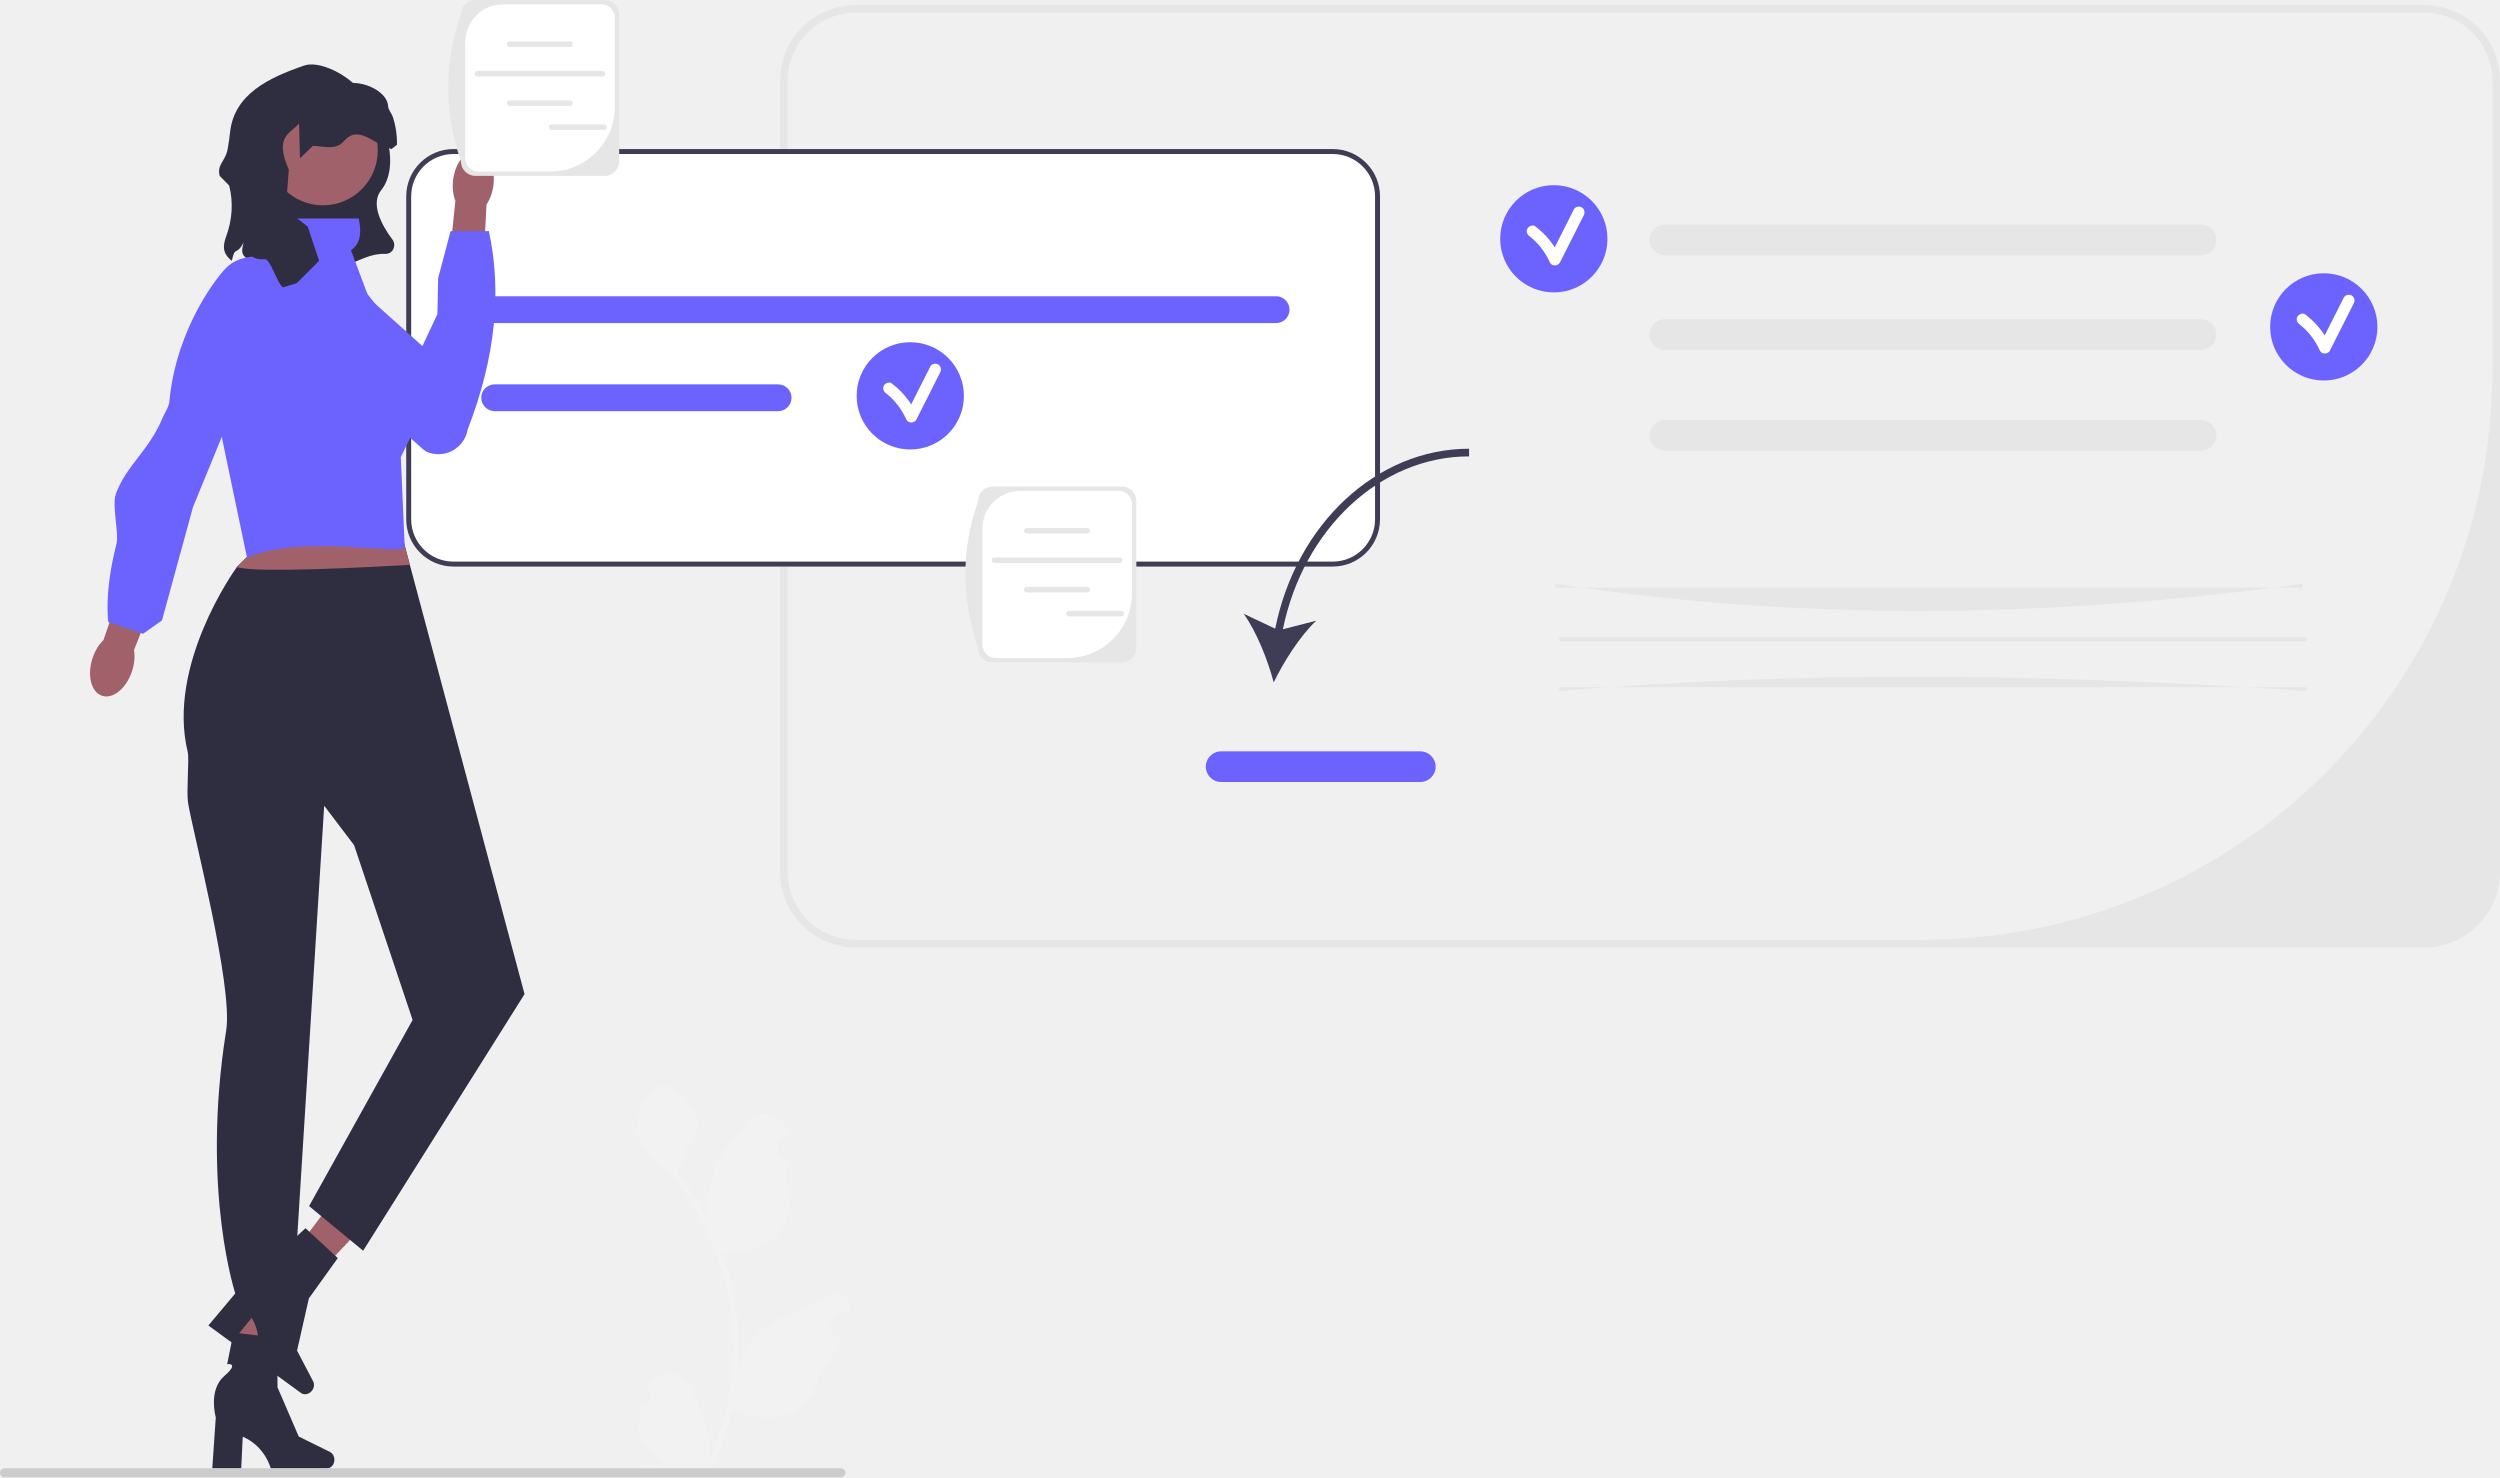
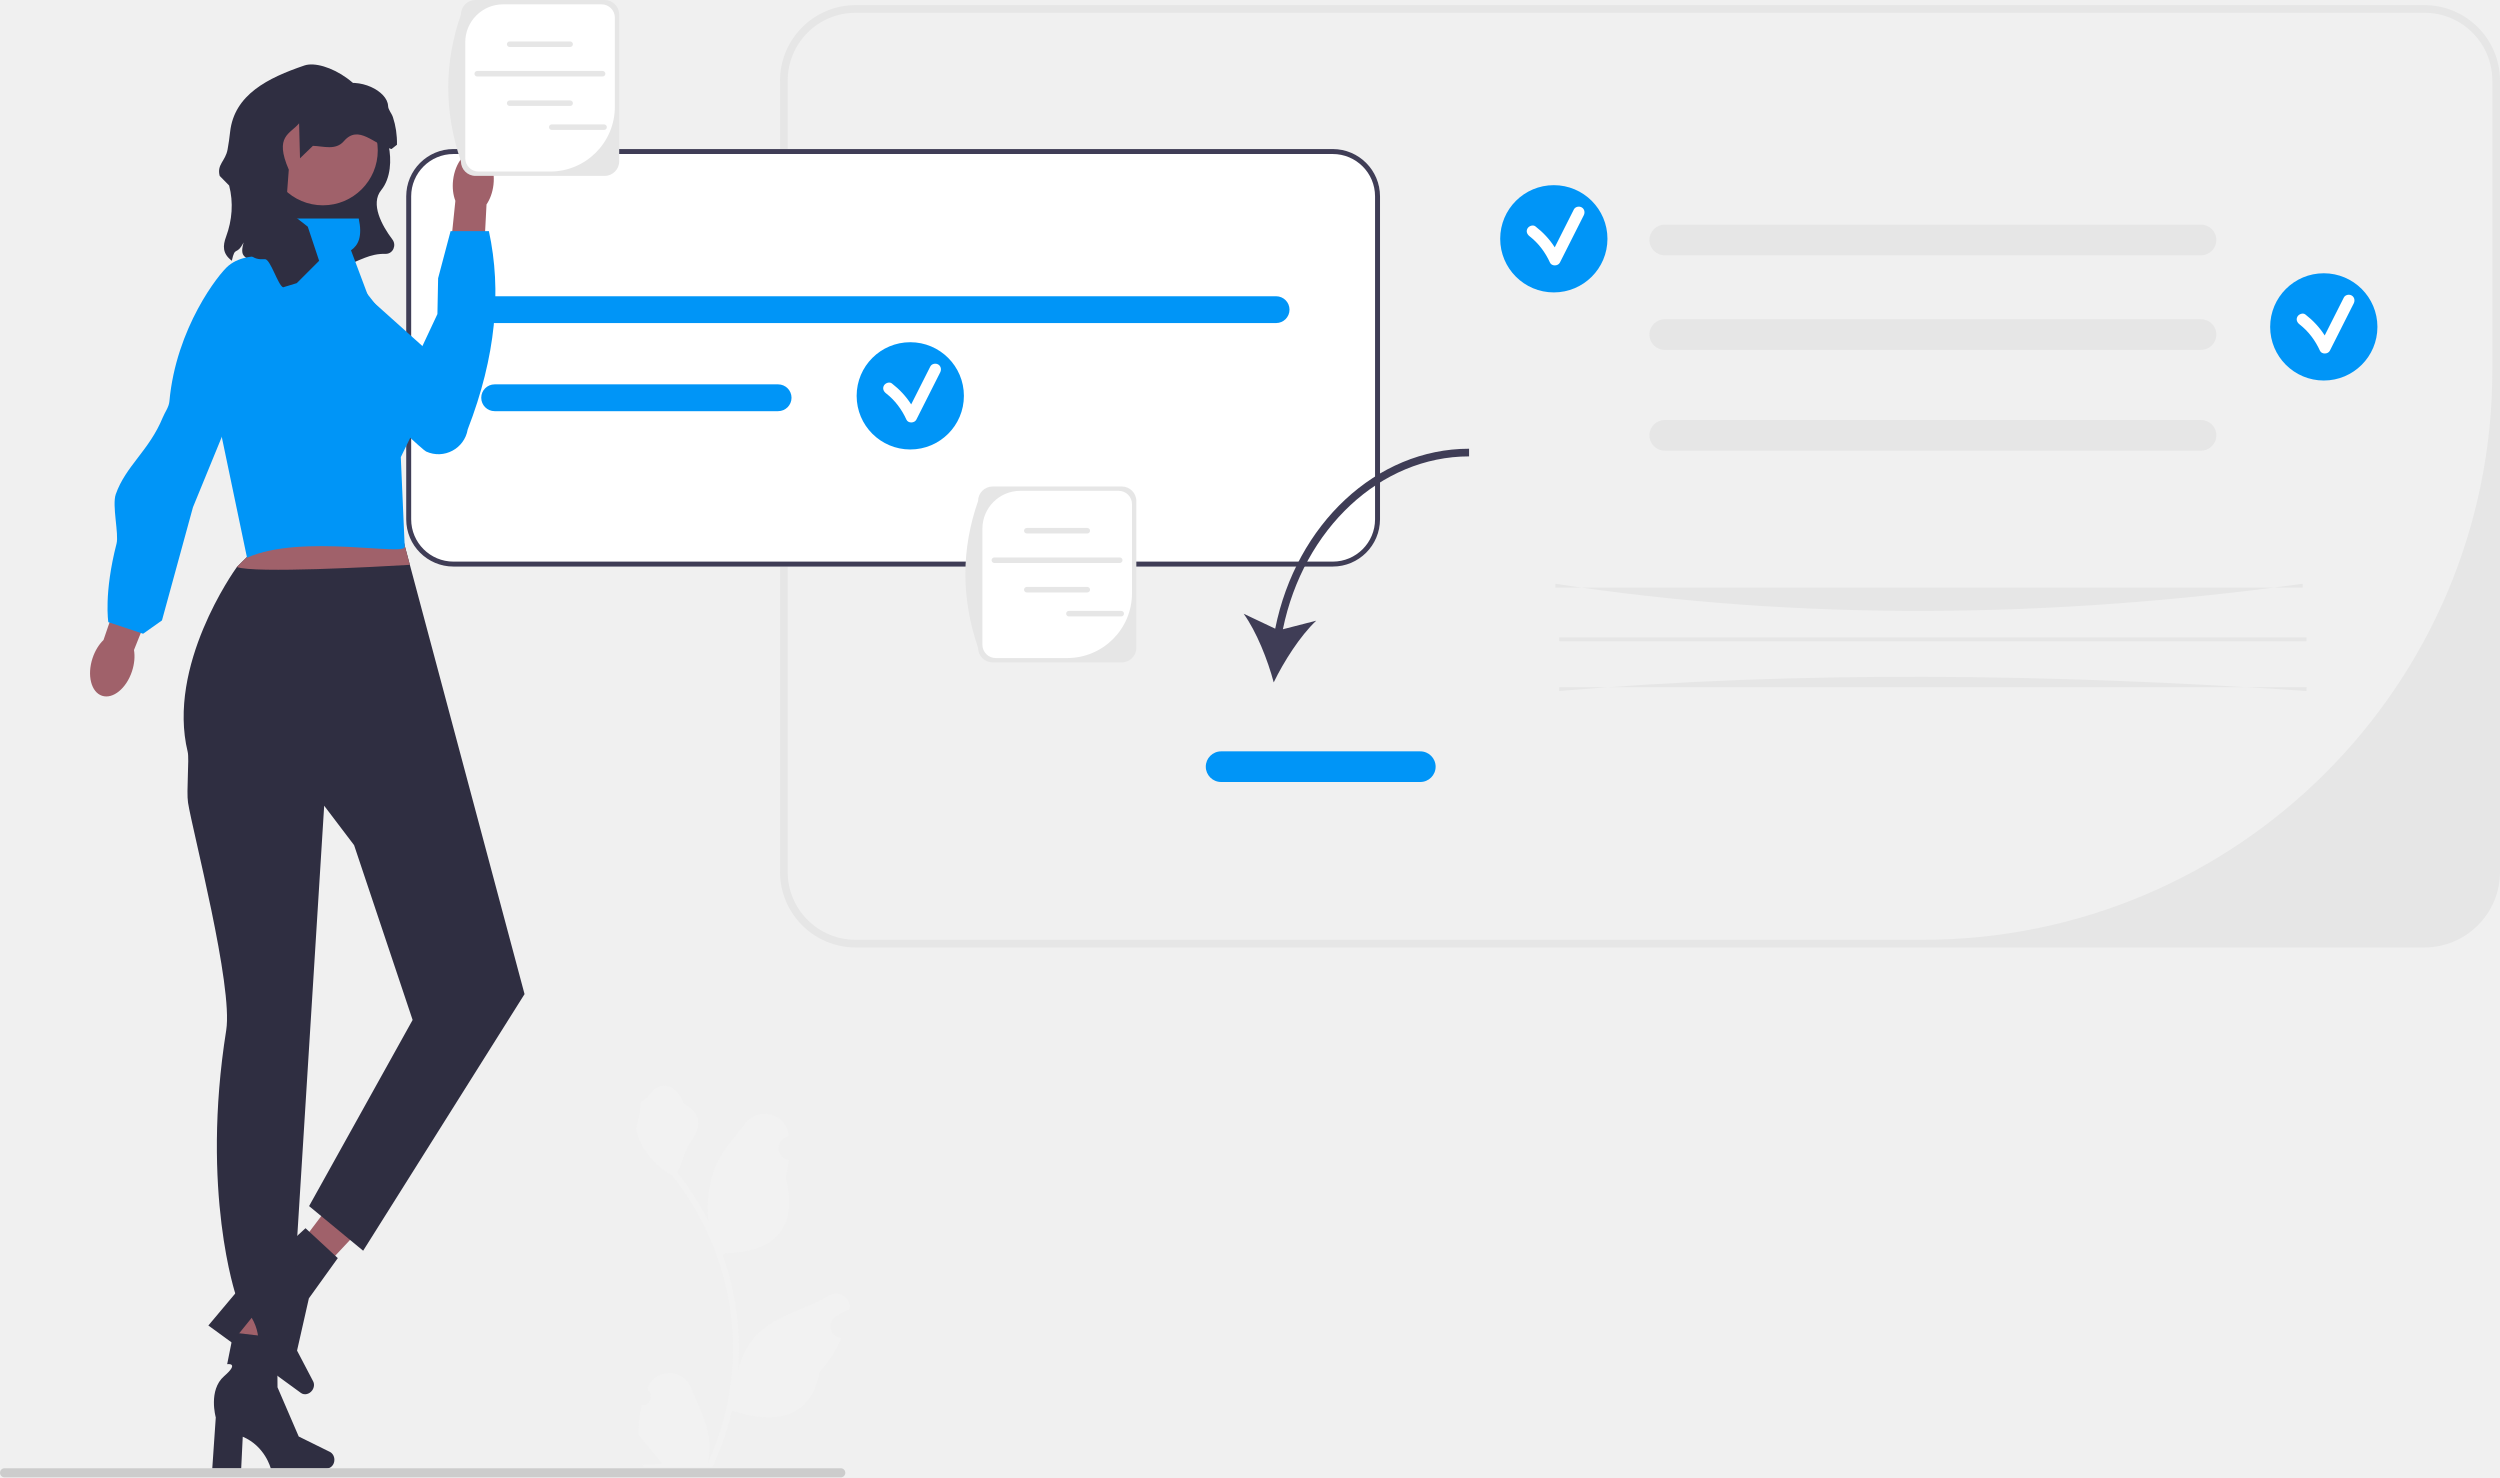
<svg xmlns="http://www.w3.org/2000/svg" width="652.628" height="385.666" viewBox="0 0 652.628 385.666">
  <path d="M203.628,227.612V21.061c0-10.876,8.849-19.724,19.725-19.724h409.551c10.876,0,19.725,8.848,19.725,19.724V227.612c0,10.876-8.849,19.725-19.725,19.725H223.353c-10.876,0-19.725-8.849-19.725-19.725ZM650.628,21.061c0-9.789-7.935-17.724-17.724-17.724H223.353c-9.789,0-17.725,7.936-17.725,17.725V227.612c0,9.789,7.936,17.725,17.725,17.725H501.923c82.127,0,148.705-66.577,148.705-148.705V21.061h-0Z" fill="#e6e6e6" />
  <g>
    <path d="M347.915,38.907H118.381c-6.806,0-12.34,5.534-12.34,12.34v84.319c0,6.806,5.534,12.34,12.34,12.34h229.534c6.806,0,12.34-5.534,12.34-12.34V51.248c0-6.806-5.534-12.34-12.34-12.34Z" fill="#fff" />
    <path d="M347.915,38.907H118.381c-6.806,0-12.34,5.534-12.34,12.34v84.319c0,6.806,5.534,12.34,12.34,12.34h229.534c6.806,0,12.34-5.534,12.34-12.34V51.248c0-6.806-5.534-12.34-12.34-12.34Zm11.043,96.66c0,6.092-4.95,11.043-11.043,11.043H118.381c-6.092,0-11.043-4.95-11.043-11.043V51.248c0-6.092,4.95-11.043,11.043-11.043h229.534c6.092,0,11.043,4.95,11.043,11.043v84.319Z" fill="#3f3d56" />
  </g>
-   <path d="M129.128,77.336h204c1.933,0,3.5,1.567,3.5,3.5h0c0,1.933-1.567,3.5-3.5,3.5H129.128c-1.933,0-3.5-1.567-3.5-3.5h0c0-1.933,1.567-3.5,3.5-3.5Z" fill="#6c63ff" />
-   <path d="M129.128,100.336h74c1.933,0,3.5,1.567,3.5,3.5h0c0,1.933-1.567,3.5-3.5,3.5h-74c-1.933,0-3.5-1.567-3.5-3.5h0c0-1.933,1.567-3.5,3.5-3.5Z" fill="#6c63ff" />
+   <path d="M129.128,77.336h204c1.933,0,3.5,1.567,3.5,3.5h0c0,1.933-1.567,3.5-3.5,3.5H129.128c-1.933,0-3.5-1.567-3.5-3.5h0c0-1.933,1.567-3.5,3.5-3.5Z" fill="#0095f7" />
+   <path d="M129.128,100.336h74c1.933,0,3.5,1.567,3.5,3.5h0c0,1.933-1.567,3.5-3.5,3.5h-74c-1.933,0-3.5-1.567-3.5-3.5h0c0-1.933,1.567-3.5,3.5-3.5Z" fill="#0095f7" />
  <path d="M574.581,66.644h-140c-2.206,0-4-1.794-4-4s1.794-4,4-4h140c2.206,0,4,1.794,4,4s-1.794,4-4,4Z" fill="#e6e6e6" />
  <path d="M601.122,153.392h-195.081v-1c64.233,9.851,129.325,9.04,195.081,0v1Z" fill="#e6e6e6" />
  <path d="M574.581,117.644h-140c-2.206,0-4-1.794-4-4s1.794-4,4-4h140c2.206,0,4,1.794,4,4s-1.794,4-4,4Z" fill="#e6e6e6" />
  <rect x="407.041" y="166.392" width="195.081" height="1" fill="#e6e6e6" />
  <path d="M574.581,91.336h-140c-2.206,0-4-1.794-4-4s1.794-4,4-4h140c2.206,0,4,1.794,4,4s-1.794,4-4,4Z" fill="#e6e6e6" />
  <path d="M602.122,180.392c-67.337-4.58-132.732-5.31-195.081,0v-1h195.081v1Z" fill="#e6e6e6" />
  <g>
    <path d="M332.893,164.118l-8.23-3.899c3.376,4.711,6.284,12.068,7.841,17.922,2.637-5.453,6.887-12.126,11.094-16.112l-8.698,2.238c5.36-26.268,25.519-45.126,48.604-45.126v-2c-24.113,0-45.139,19.648-50.611,46.976Z" fill="#3f3d56" />
-     <path d="M370.772,204.142h-52c-2.206,0-4-1.794-4-4s1.794-4,4-4h52c2.206,0,4,1.794,4,4s-1.794,4-4,4Z" fill="#6c63ff" />
+     <path d="M370.772,204.142h-52c-2.206,0-4-1.794-4-4s1.794-4,4-4h52c2.206,0,4,1.794,4,4s-1.794,4-4,4Z" fill="#0095f7" />
  </g>
  <g>
-     <circle cx="237.628" cy="103.336" r="14" fill="#6c63ff" />
+     <circle cx="237.628" cy="103.336" r="14" fill="#0095f7" />
    <path d="M244.91,95.139c-.667-.39-1.686-.188-2.052,.538-1.664,3.297-3.328,6.593-4.992,9.89-1.342-2.103-3.06-3.939-5.052-5.478-.642-.496-1.68-.098-2.052,.538-.453,.775-.105,1.555,.538,2.052,2.323,1.795,4.115,4.207,5.321,6.869,.459,1.012,2.112,.948,2.59,0,2.079-4.119,4.158-8.238,6.237-12.357,.365-.723,.191-1.626-.538-2.052v-0Z" fill="#fff" />
  </g>
  <g>
-     <circle cx="405.628" cy="62.336" r="14" fill="#6c63ff" />
+     <circle cx="405.628" cy="62.336" r="14" fill="#0095f7" />
    <path d="M412.91,54.139c-.667-.39-1.686-.188-2.052,.538-1.664,3.297-3.328,6.593-4.992,9.89-1.342-2.103-3.06-3.939-5.052-5.478-.642-.496-1.68-.098-2.052,.538-.453,.775-.105,1.555,.538,2.052,2.323,1.795,4.115,4.207,5.321,6.869,.459,1.012,2.112,.948,2.59,0,2.079-4.119,4.158-8.238,6.237-12.357,.365-.723,.191-1.626-.538-2.052v-0Z" fill="#fff" />
  </g>
  <g>
-     <circle cx="606.628" cy="85.336" r="14" fill="#6c63ff" />
+     <circle cx="606.628" cy="85.336" r="14" fill="#0095f7" />
    <path d="M613.91,77.139c-.667-.39-1.686-.188-2.052,.538-1.664,3.297-3.328,6.593-4.992,9.89-1.342-2.103-3.06-3.939-5.052-5.478-.642-.496-1.68-.098-2.052,.538-.453,.775-.105,1.555,.538,2.052,2.323,1.795,4.115,4.207,5.321,6.869,.459,1.012,2.112,.948,2.59,0,2.079-4.119,4.158-8.238,6.237-12.357,.365-.723,.191-1.626-.538-2.052v-0Z" fill="#fff" />
  </g>
  <g>
    <path d="M292.844,172.917h-33.721c-2.094,0-3.797-1.703-3.797-3.797-4.459-13.032-4.37-25.801,0-38.323,0-2.094,1.703-3.797,3.797-3.797h33.721c2.094,0,3.797,1.703,3.797,3.797v38.323c0,2.094-1.703,3.797-3.797,3.797h-0Z" fill="#e6e6e6" />
    <path d="M266.348,128.131c-5.463,0-9.891,4.428-9.891,9.891v30.285c0,1.921,1.558,3.479,3.479,3.479h18.648c9.348,0,16.926-7.578,16.926-16.926v-23.25c0-1.921-1.558-3.479-3.479-3.479h-25.683Z" fill="#fff" />
    <g>
      <path d="M283.837,139.268h-15.788c-.398,0-.722-.324-.722-.722s.324-.722,.722-.722h15.788c.398,0,.722,.324,.722,.722s-.324,.722-.722,.722Z" fill="#e6e6e6" />
      <path d="M283.837,154.661h-15.788c-.398,0-.722-.324-.722-.722s.324-.722,.722-.722h15.788c.398,0,.722,.324,.722,.722s-.324,.722-.722,.722Z" fill="#e6e6e6" />
      <path d="M292.309,146.969h-32.732c-.398,0-.722-.324-.722-.722s.324-.722,.722-.722h32.732c.398,0,.722,.324,.722,.722s-.324,.722-.722,.722Z" fill="#e6e6e6" />
    </g>
    <path d="M292.695,160.919h-13.658c-.398,0-.722-.324-.722-.722s.324-.722,.722-.722h13.658c.398,0,.722,.324,.722,.722s-.324,.722-.722,.722Z" fill="#e6e6e6" />
  </g>
  <path d="M60.517,68.071c.888-4.096,1.149-1.079,3.081-4.794-1.326,4.801,1.121,3.229,4.371,6.994,22.843,3.582,24.283-4.242,32.736-4.002l.043-0c1.86-.03,2.816-2.258,1.694-3.742-2.769-3.665-5.821-9.321-2.933-12.882,5.118-6.308,.608-19.244-1.598-16.447,0-10.787-13.284-17.861-18.437-16.108-9.522,3.239-18.339,7.606-19.407,17.38-.167,1.526-.382,3.043-.657,4.554-.557,3.067-2.85,3.882-2.061,6.894l2.468,2.51c1.158,4.421,.792,9.062-.794,13.348-.877,2.369-.999,4.4,1.493,6.296Z" fill="#2f2e41" />
  <circle id="b" cx="84.298" cy="39.278" r="14.319" fill="#a0616a" />
  <g>
    <polygon points="61.993 365.697 69.367 365.871 73.477 332.743 62.596 332.486 61.993 365.697" fill="#a0616a" />
    <path d="M87.292,381.081h0c0,1.246-.884,2.256-1.974,2.256h-14.636s-1.44-5.79-7.313-8.281l-.405,8.281h-7.55l.915-13.316s-2.02-7.124,2.175-10.766c4.195-3.642,.797-3.135,.797-3.135l1.65-8.242,11.409,1.342,.084,12.938,5.537,12.842,8.121,4.012c.723,.357,1.191,1.171,1.191,2.07l0,0h-0Z" fill="#2f2e41" />
  </g>
  <g>
    <polygon points="70.103 335.642 75.96 340.125 98.791 315.772 90.148 309.155 70.103 335.642" fill="#a0616a" />
    <path d="M81.489,362.974h0c-.734,1.007-2.043,1.302-2.924,.66l-11.829-8.62s2.246-5.528-1.033-11l-5.205,6.454-6.102-4.447,8.582-10.223s2.563-6.947,8.098-7.42c5.535-.473,2.49-2.064,2.49-2.064l6.187-5.689,8.431,7.804-7.551,10.505-3.088,13.639,4.201,8.025c.374,.714,.273,1.647-.257,2.374l0,0Z" fill="#2f2e41" />
  </g>
  <path d="M49.003,196.309c.445,1.823-.374,10.307,.084,13.225,1.164,7.422,11.801,47.887,9.966,59.422-6.723,42.266,2.575,69.38,2.575,69.38h15l8-128,7.808,10.292,15.278,45.632-27.026,48.591,14.112,11.654,42.134-66.991-29.94-112.064-1.809-6.766-40.453-1.129,2.251,3.373-5.12,5.059s-.007,.014-.034,.041c-.789,1.102-18.319,25.765-12.825,48.28v0Z" fill="#2f2e41" />
  <path d="M61.828,148.029c4.685,1.673,36.346-.054,45.165-.578l-1.809-6.766-40.453-1.129,2.251,3.373-5.12,5.059s-.007,.014-.034,.041v-0Z" fill="#a0616a" />
-   <path d="M114.189,93.843h0l-1.457,7.732-.353,1.854-7.75,15.908,1.019,23.321c.652,2.729-26.867-3.464-41.163,2.934l-11.128-53.22,11.283-24.529,8.831-4.906,1.472-5.887h18.706c.996,4.665-.084,6.964-2.02,8.287l4.686,12.497,17.875,16.01v-0Z" fill="#6c63ff" />
+   <path d="M114.189,93.843h0l-1.457,7.732-.353,1.854-7.75,15.908,1.019,23.321c.652,2.729-26.867-3.464-41.163,2.934l-11.128-53.22,11.283-24.529,8.831-4.906,1.472-5.887h18.706c.996,4.665-.084,6.964-2.02,8.287l4.686,12.497,17.875,16.01v-0Z" fill="#0095f7" />
  <g>
    <path d="M128.82,48.239h0c-.232,2.002-.896,3.786-1.814,5.131l-1.001,19.213-9.128-.744,1.998-19.41c-.587-1.519-.827-3.407-.595-5.41,.529-4.574,3.317-8.009,6.228-7.673,2.911,.337,4.842,4.317,4.313,8.891h0l-0,0h0Z" fill="#a0616a" />
-     <path d="M92.437,68.43l1.191,2.907s-17.4-1.743-17.029,7.342c.317,7.751,33.069,38.471,34.634,39.189v0c4.635,2.124,10.022-.735,10.861-5.764,7.375-19.027,8.903-36.181,5.533-51.767h-10l-3.256,12.295-.183,9.352-5.273,11.248-17.287-21.896,.809-2.907v-0Z" fill="#6c63ff" />
+     <path d="M92.437,68.43l1.191,2.907s-17.4-1.743-17.029,7.342c.317,7.751,33.069,38.471,34.634,39.189v0c4.635,2.124,10.022-.735,10.861-5.764,7.375-19.027,8.903-36.181,5.533-51.767h-10l-3.256,12.295-.183,9.352-5.273,11.248-17.287-21.896,.809-2.907v-0Z" fill="#0095f7" />
  </g>
  <path d="M34.464,175.224c.643-1.959,.79-3.901,.514-5.544l7.304-18.276-8.798-3.221-6.462,18.886c-1.196,1.159-2.228,2.811-2.871,4.77-1.469,4.475-.351,8.861,2.497,9.796,2.848,.935,6.347-1.936,7.816-6.411h0v-0Z" fill="#a0616a" />
-   <path d="M76.594,68.44s-10.803-4.096-16.935,.909c-2.529,2.064-13.714,16.288-15.437,35.436-.135,1.501-1.157,2.792-1.733,4.195-3.552,8.656-9.667,12.643-12.267,20.046-1.016,2.893,.848,10.375,.206,12.871-3.362,13.069-2.149,20.521-2.149,20.521l9.078,3.022,4.925-3.481,8.089-29.538,26.223-63.982Z" fill="#6c63ff" />
+   <path d="M76.594,68.44s-10.803-4.096-16.935,.909c-2.529,2.064-13.714,16.288-15.437,35.436-.135,1.501-1.157,2.792-1.733,4.195-3.552,8.656-9.667,12.643-12.267,20.046-1.016,2.893,.848,10.375,.206,12.871-3.362,13.069-2.149,20.521-2.149,20.521l9.078,3.022,4.925-3.481,8.089-29.538,26.223-63.982Z" fill="#0095f7" />
  <g>
    <path d="M157.844,45.917h-33.721c-2.094,0-3.797-1.703-3.797-3.797-4.459-13.032-4.37-25.801,0-38.323,0-2.094,1.703-3.797,3.797-3.797h33.721c2.094,0,3.797,1.703,3.797,3.797V42.12c0,2.094-1.703,3.797-3.797,3.797Z" fill="#e6e6e6" />
    <path d="M131.348,1.131c-5.463,0-9.891,4.428-9.891,9.891v30.285c0,1.921,1.557,3.479,3.479,3.479h18.648c9.348,0,16.926-7.578,16.926-16.926V4.61c0-1.921-1.557-3.479-3.479-3.479h-25.683Z" fill="#fff" />
    <g>
      <path d="M148.837,12.268h-15.788c-.398,0-.722-.324-.722-.722s.324-.722,.722-.722h15.788c.398,0,.722,.324,.722,.722s-.324,.722-.722,.722Z" fill="#e6e6e6" />
      <path d="M148.837,27.661h-15.788c-.398,0-.722-.324-.722-.722s.324-.722,.722-.722h15.788c.398,0,.722,.324,.722,.722s-.324,.722-.722,.722Z" fill="#e6e6e6" />
      <path d="M157.309,19.969h-32.732c-.398,0-.722-.324-.722-.722s.324-.722,.722-.722h32.732c.398,0,.722,.324,.722,.722s-.324,.722-.722,.722Z" fill="#e6e6e6" />
    </g>
    <path d="M157.695,33.919h-13.658c-.398,0-.722-.324-.722-.722s.324-.722,.722-.722h13.658c.398,0,.722,.324,.722,.722s-.324,.722-.722,.722Z" fill="#e6e6e6" />
  </g>
  <path d="M167.551,366.84c2.066,.129,3.208-2.437,1.645-3.933l-.155-.618c.02-.05,.041-.099,.062-.148,2.089-4.982,9.17-4.947,11.241,.042,1.839,4.428,4.179,8.864,4.756,13.546,.258,2.067,.142,4.172-.316,6.2,4.308-9.411,6.575-19.687,6.575-30.021,0-2.597-.142-5.193-.433-7.783-.239-2.119-.568-4.224-.995-6.31-2.306-11.277-7.299-22.018-14.5-30.99-3.462-1.892-6.349-4.851-8.093-8.397-.626-1.279-1.117-2.655-1.35-4.056,.394,.052,1.486-5.949,1.188-6.317,.549-.833,1.532-1.247,2.131-2.06,2.982-4.043,7.091-3.337,9.236,2.157,4.582,2.313,4.627,6.148,1.815,9.837-1.789,2.347-2.035,5.522-3.604,8.035,.162,.207,.329,.407,.491,.614,2.961,3.798,5.522,7.88,7.681,12.169-.61-4.766,.291-10.508,1.826-14.21,1.748-4.217,5.025-7.769,7.91-11.415,3.466-4.379,10.573-2.468,11.184,3.083,.006,.054,.012,.107,.017,.161-.429,.242-.849,.499-1.259,.77-2.339,1.547-1.531,5.174,1.241,5.602l.063,.01c-.155,1.544-.42,3.074-.807,4.579,3.702,14.316-4.29,19.53-15.701,19.764-.252,.129-.497,.258-.749,.381,1.156,3.255,2.08,6.594,2.764,9.979,.614,2.99,1.04,6.013,1.279,9.049,.297,3.83,.271,7.68-.052,11.503l.019-.136c.82-4.211,3.107-8.145,6.427-10.87,4.946-4.063,11.933-5.559,17.268-8.824,2.568-1.572,5.859,.459,5.411,3.437l-.022,.143c-.794,.323-1.569,.698-2.319,1.117-.429,.242-.848,.499-1.259,.77-2.339,1.547-1.531,5.174,1.241,5.602l.063,.01c.045,.006,.084,.013,.129,.019-1.363,3.236-3.262,6.239-5.639,8.829-2.315,12.497-12.256,13.683-22.89,10.044h-.006c-1.163,5.064-2.861,10.011-5.044,14.726h-18.02c-.065-.2-.123-.407-.181-.607,1.666,.103,3.346,.006,4.986-.297-1.337-1.641-2.674-3.294-4.011-4.935-.032-.032-.058-.065-.084-.097-.678-.84-1.363-1.673-2.041-2.512l-0-.001c-.042-2.578,.267-5.147,.879-7.64l.001-0v-0Z" fill="#f2f2f2" />
  <path d="M0,384.476c0,.66,.53,1.19,1.19,1.19H219.48c.66,0,1.19-.53,1.19-1.19,0-.66-.53-1.19-1.19-1.19H1.19c-.66,0-1.19,.53-1.19,1.19Z" fill="#ccc" />
  <path d="M88.18,22.336h-2.915c-8.528,.01-23.105,12.072-17.464,20.532-4.816,12.847-4.992,19.531-2.947,23.03,.753,1.288,2.247,1.874,3.735,1.77,.198-.014,.398-.018,.599-.012,1.442,.048,3.375,6.824,4.717,7.345l3.562-1.083,5.842-5.838-2.964-8.904-5.736-4.488,.781-10.394c-3.839-8.824,.338-9.256,2.688-12.102l.238,9.132,3.367-3.249c2.742,.071,5.947,1.26,8.077-1.213,3.87-4.527,7.881,.939,12.452,2.044l1.418-1.122c.049-2.546-.328-5.004-1.059-7.205-.344-1.036-1.224-1.89-1.261-2.92-.139-3.865-7.444-7.615-13.129-5.323h-0Z" fill="#2f2e41" />
</svg>
